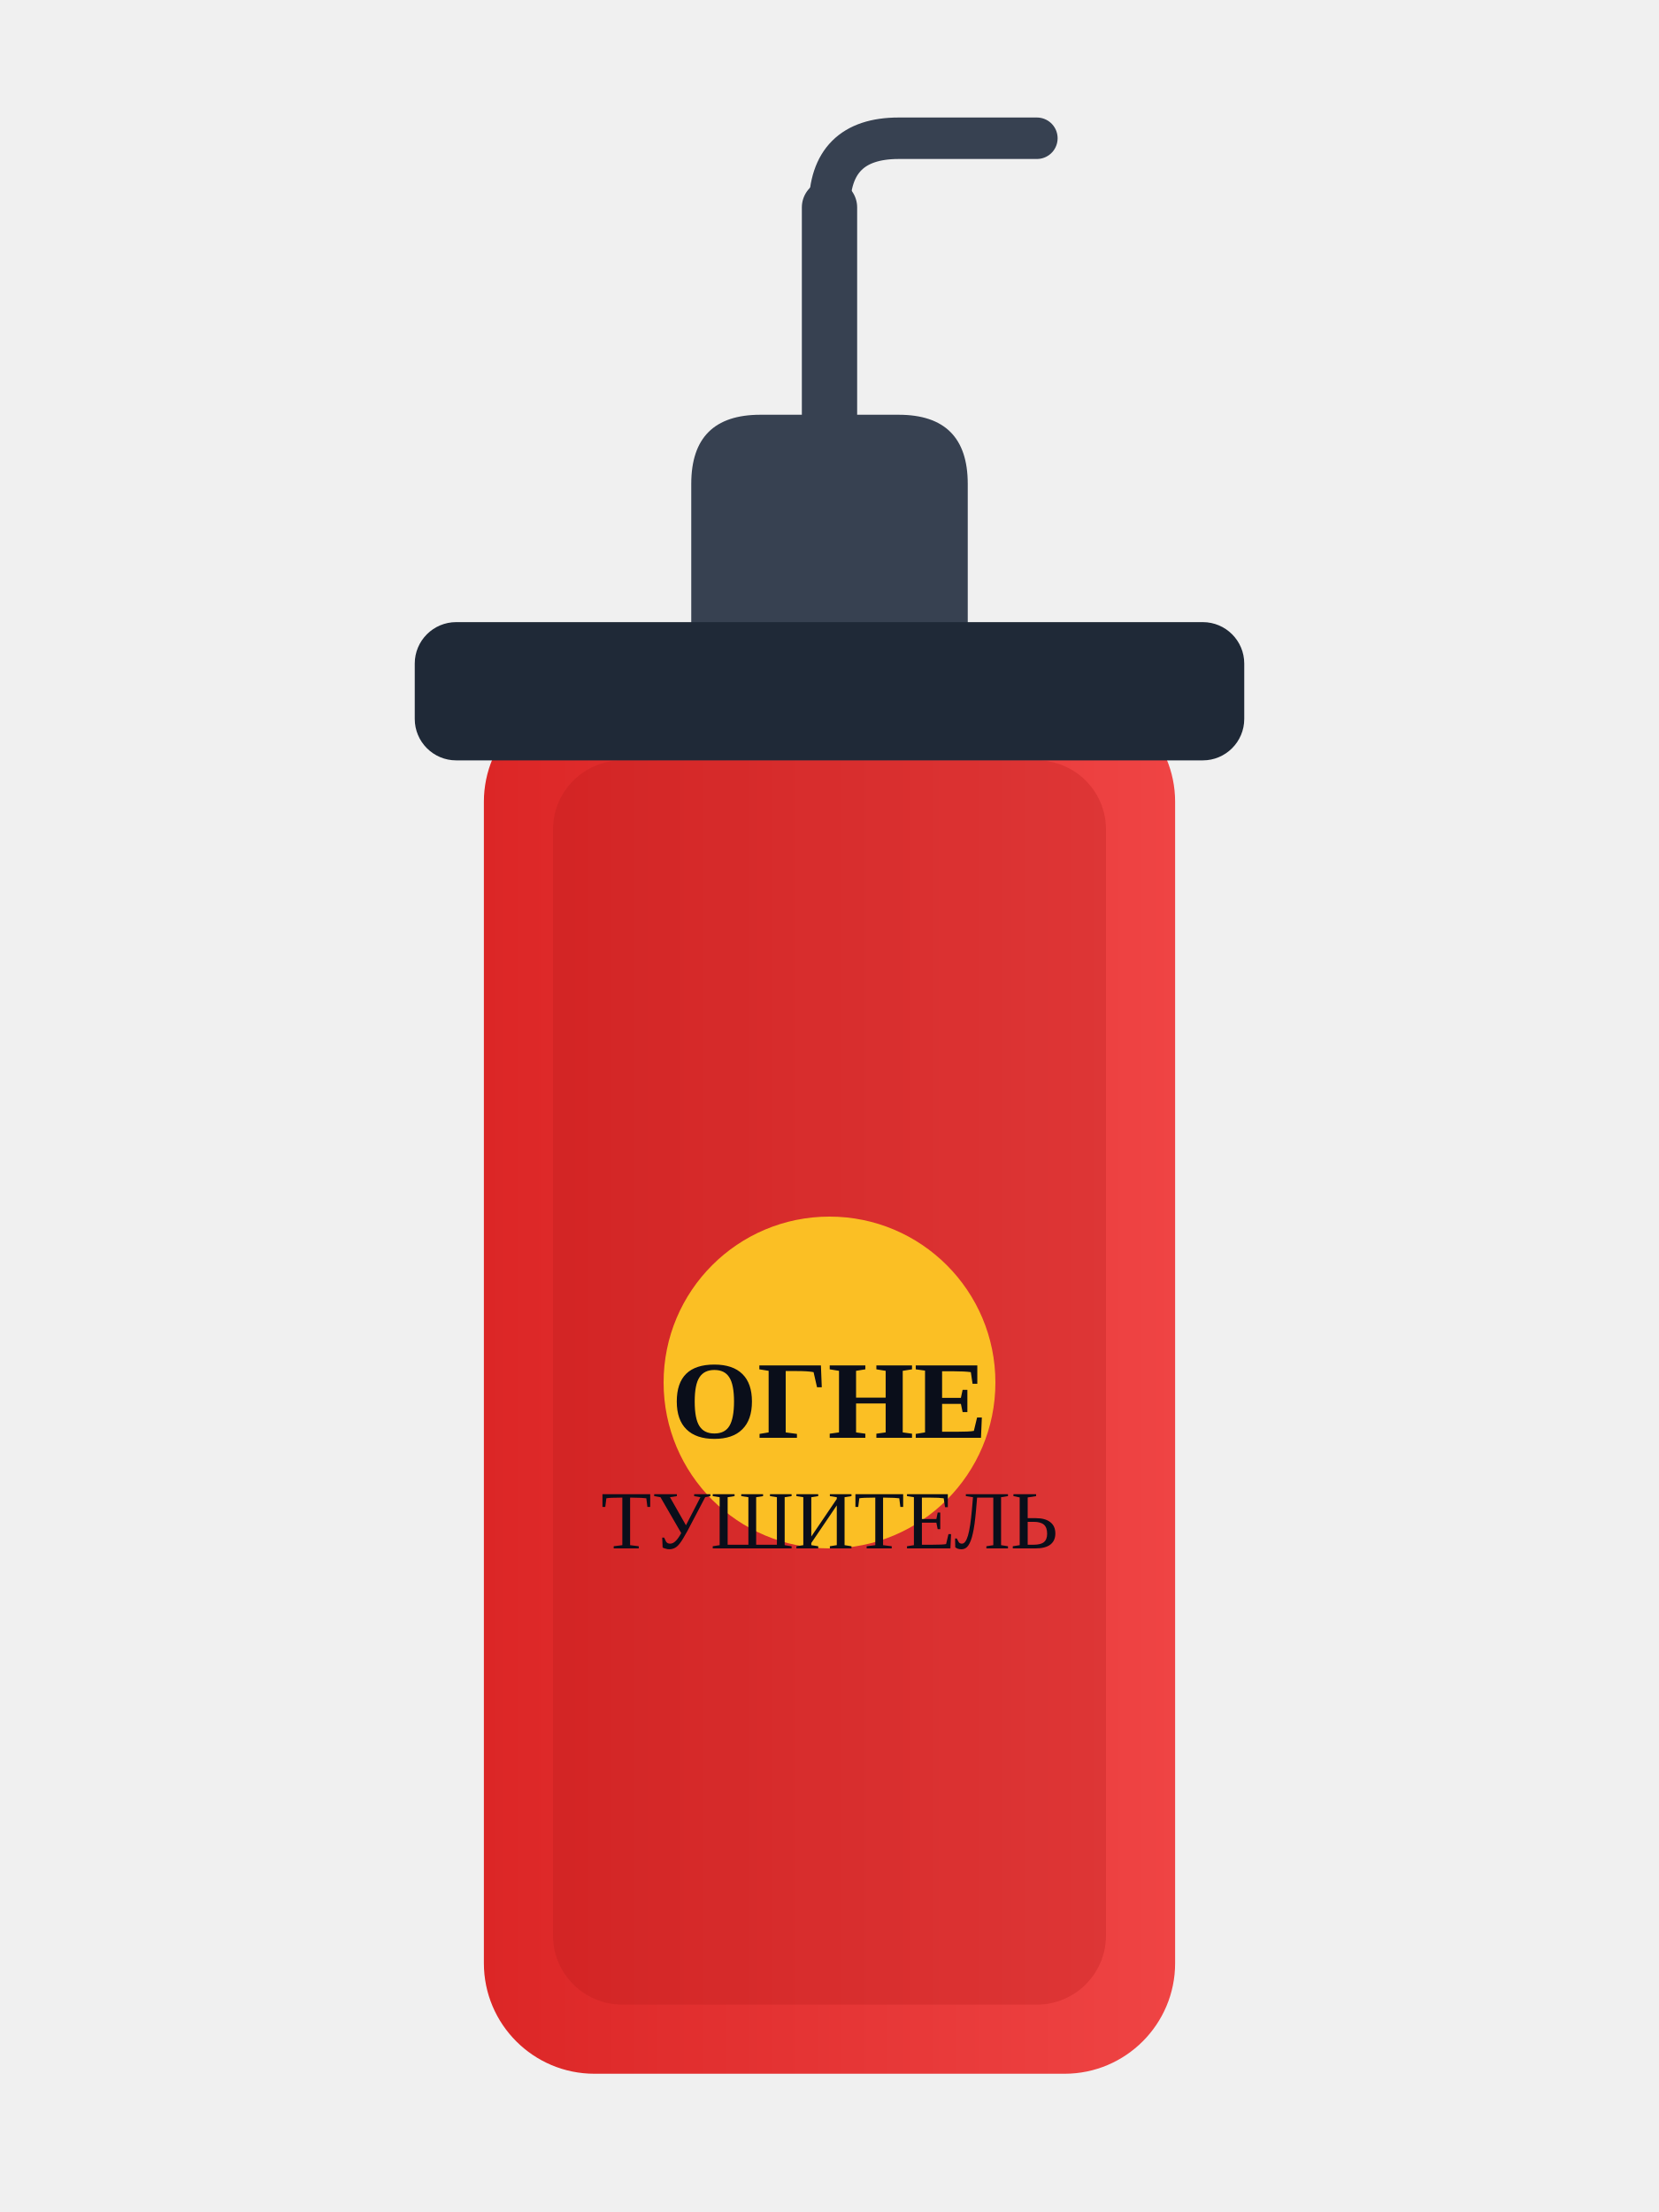
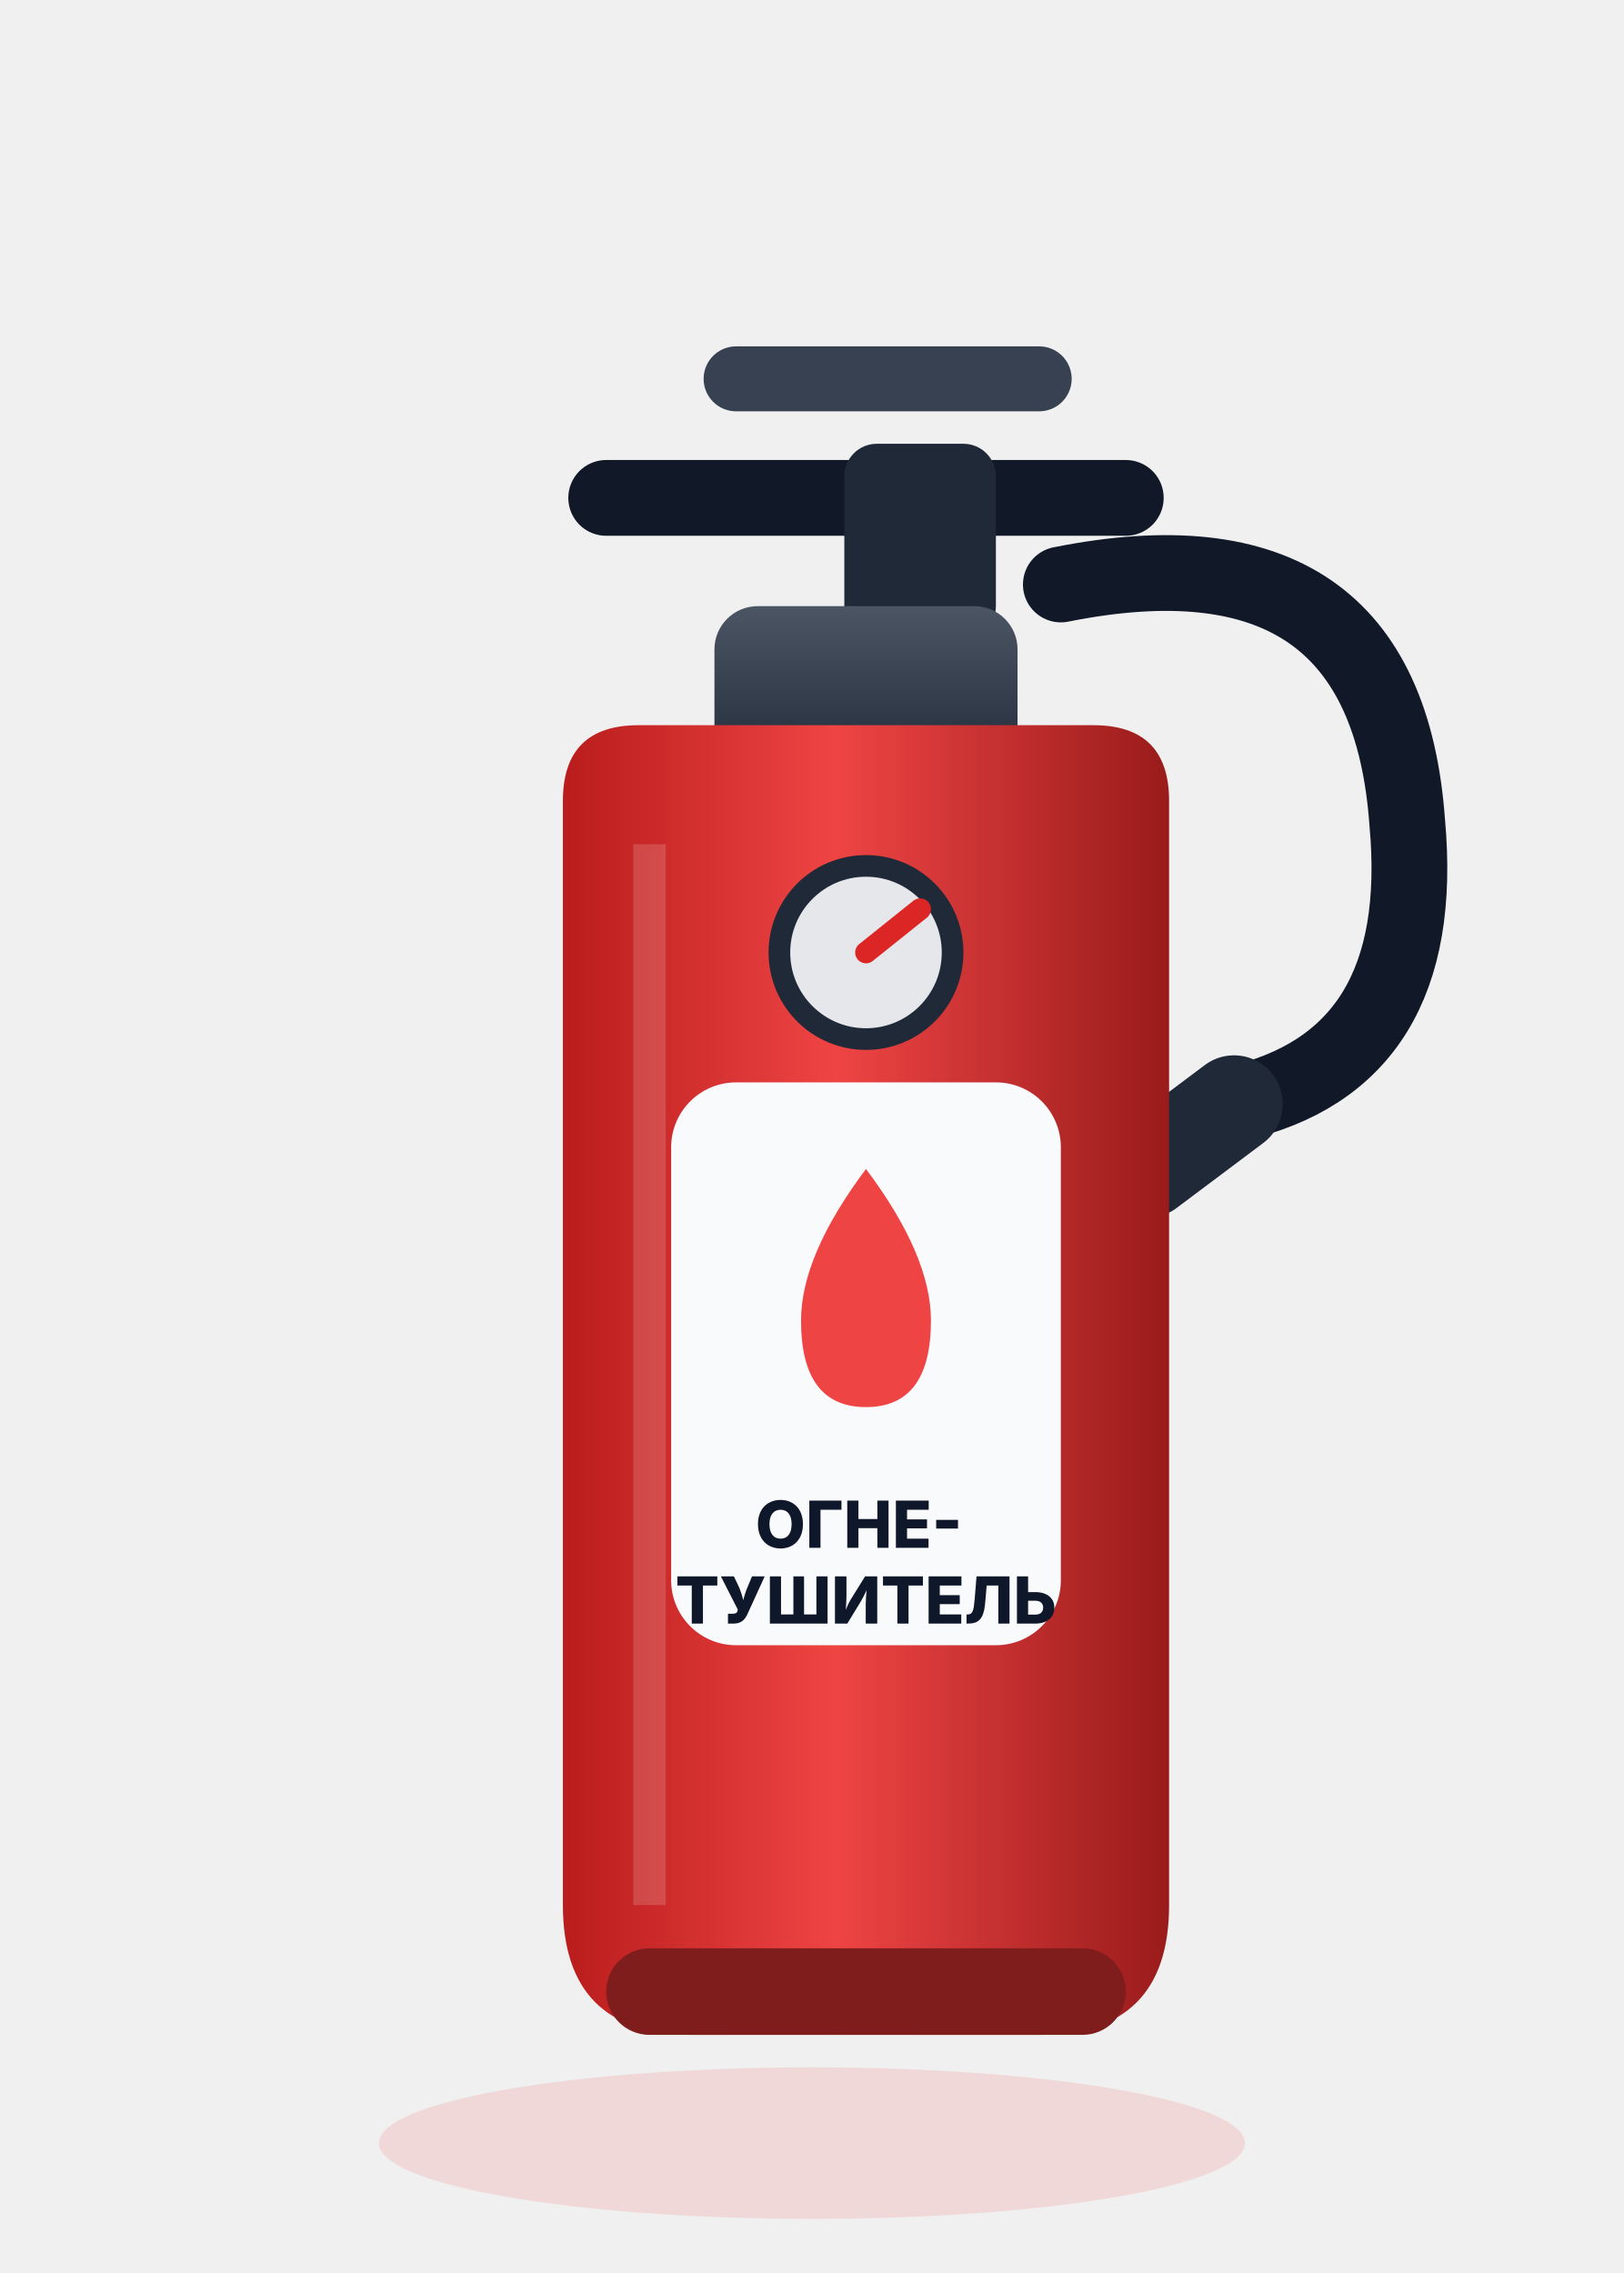
- <svg xmlns="http://www.w3.org/2000/svg" viewBox="0 0 120 160">
+ <svg xmlns="http://www.w3.org/2000/svg" viewBox="0 0 150 210" role="img" aria-label="Огнетушитель">
  <defs>
-     <linearGradient id="extGrad" x1="0%" y1="0%" x2="100%" y2="0%">
-       <stop offset="0%" style="stop-color:#dc2626" />
-       <stop offset="100%" style="stop-color:#ef4444" />
+     <linearGradient id="body" x1="0" y1="0" x2="1" y2="0">
+       <stop offset="0" stop-color="#b91c1c" />
+       <stop offset=".45" stop-color="#ef4444" />
+       <stop offset="1" stop-color="#991b1b" />
+     </linearGradient>
+     <linearGradient id="steel" x1="0" y1="0" x2="0" y2="1">
+       <stop offset="0" stop-color="#4b5563" />
+       <stop offset="1" stop-color="#1f2937" />
    </linearGradient>
  </defs>
-   <rect x="35" y="50" width="50" height="100" rx="8" fill="url(#extGrad)" />
-   <rect x="40" y="55" width="40" height="90" rx="5" fill="#b91c1c" opacity="0.3" />
-   <path d="M50 50 L50 35 Q50 30 55 30 L65 30 Q70 30 70 35 L70 50" fill="#374151" />
-   <path d="M60 30 L60 15" stroke="#374151" stroke-width="4" stroke-linecap="round" />
-   <path d="M60 15 Q60 10 65 10 L75 10" stroke="#374151" stroke-width="3" fill="none" stroke-linecap="round" />
-   <rect x="30" y="45" width="60" height="10" rx="3" fill="#1f2937" />
-   <circle cx="60" cy="100" r="12" fill="#fbbf24" />
-   <text x="60" y="104" text-anchor="middle" fill="#0a0e1a" font-size="8" font-weight="bold">ОГНЕ</text>
-   <text x="60" y="112" text-anchor="middle" fill="#0a0e1a" font-size="6">ТУШИТЕЛЬ</text>
+   <ellipse cx="75" cy="198" rx="40" ry="7" fill="#ef4444" opacity=".14" />
+   <path d="M98 54 Q128 48 130 76 Q132 98 114 102" stroke="#111827" stroke-width="7" fill="none" stroke-linecap="round" />
+   <path d="M114 102 L106 108" stroke="#1f2937" stroke-width="9" stroke-linecap="round" />
+   <path d="M56 46 L104 46" stroke="#111827" stroke-width="7" stroke-linecap="round" />
+   <path d="M68 35 L96 35" stroke="#374151" stroke-width="6" stroke-linecap="round" />
+   <rect x="78" y="41" width="14" height="18" rx="3" fill="#1f2937" />
+   <rect x="66" y="56" width="28" height="16" rx="4" fill="url(#steel)" />
+   <path d="M52 74 Q52 67 59 67 L101 67 Q108 67 108 74 L108 176 Q108 188 96 188 L64 188 Q52 188 52 176 Z" fill="url(#body)" />
+   <path d="M60 78 L60 176" stroke="#ffffff" stroke-width="3" opacity=".16" />
+   <rect x="62" y="100" width="36" height="52" rx="6" fill="#f8fafc" />
+   <path d="M80 108 Q74 116 74 122 Q74 130 80 130 Q86 130 86 122 Q86 116 80 108Z" fill="#ef4444" />
+   <text x="80" y="143" text-anchor="middle" font-family="Inter, Arial, sans-serif" font-size="6" font-weight="800" fill="#0f172a">
+     <tspan x="80" dy="0">ОГНЕ-</tspan>
+     <tspan x="80" dy="7">ТУШИТЕЛЬ</tspan>
+   </text>
+   <circle cx="80" cy="88" r="8" fill="#e5e7eb" stroke="#1f2937" stroke-width="2" />
+   <path d="M80 88 L85 84" stroke="#dc2626" stroke-width="2" stroke-linecap="round" />
+   <rect x="56" y="180" width="48" height="8" rx="4" fill="#7f1d1d" />
</svg>
